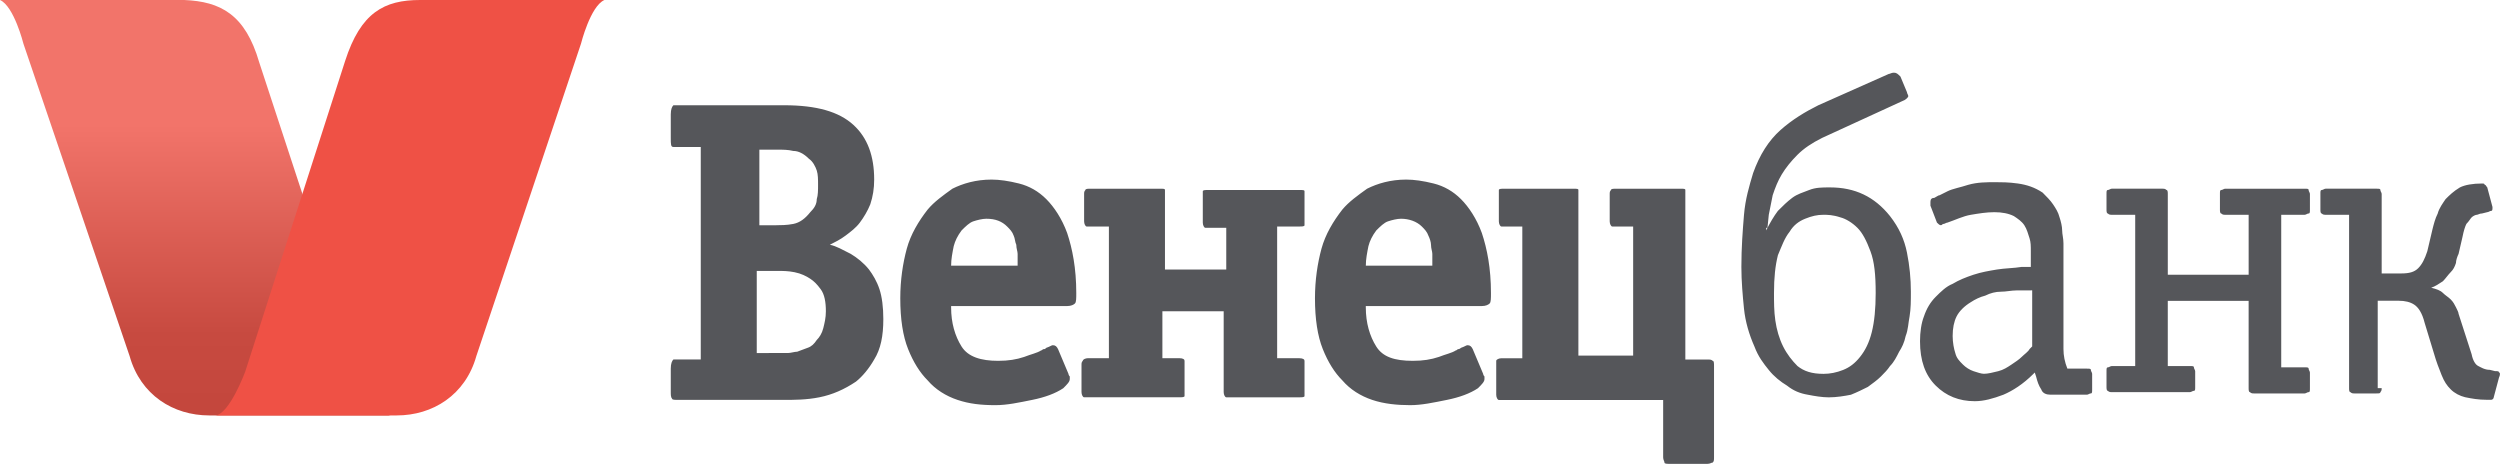
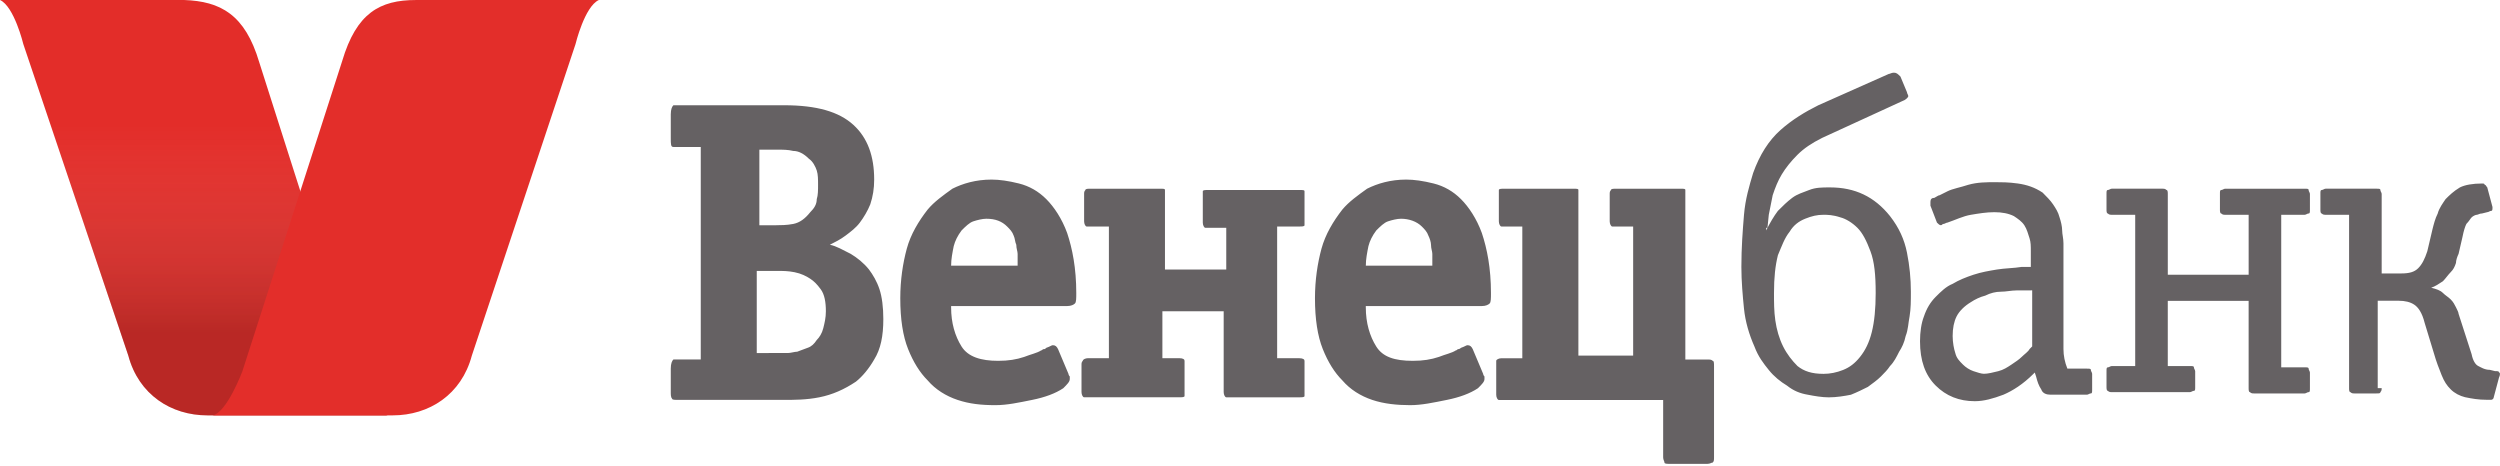
<svg xmlns="http://www.w3.org/2000/svg" viewBox="0 0 161 30">
-   <path fill="#55565A" d="M50.502 6.778c2.099 0 3.527.419 4.451 1.259.923.84 1.344 2.016 1.344 3.527 0 .587-.084 1.091-.251 1.595-.168.419-.419.84-.672 1.176-.251.336-.587.587-.923.84-.336.251-.672.419-1.008.587.419.083.84.336 1.344.587.419.252.84.587 1.176 1.008.251.336.504.755.672 1.259.168.504.251 1.176.251 1.931 0 1.091-.168 1.931-.587 2.603-.336.587-.755 1.091-1.176 1.427-.755.504-1.512.84-2.352 1.008-.84.168-1.595.168-2.352.168h-6.719c-.252 0-.419 0-.419-.084-.083-.084-.083-.252-.083-.419v-1.512c0-.336.083-.504.168-.587h1.763V9.465h-1.763c-.168 0-.168-.168-.168-.587V7.366c0-.336.083-.504.168-.587H50.502v-.001Zm-.504 7.726c.252 0 .672 0 1.091-.083.419-.084.755-.336 1.091-.755.251-.251.419-.504.419-.84.084-.252.084-.587.084-.923s0-.672-.084-.923c-.084-.252-.252-.587-.504-.755-.336-.336-.672-.504-1.008-.504-.336-.083-.672-.083-1.008-.083h-1.176v4.871h1.093v-.003Zm.168 8.23h.587c.168 0 .419-.084.587-.084.251-.083.419-.168.672-.251.252-.084.419-.251.587-.504.168-.168.336-.419.419-.755.084-.336.168-.672.168-1.091 0-.587-.084-1.091-.336-1.427-.251-.336-.419-.504-.672-.672-.252-.168-.587-.336-1.008-.419-.419-.084-.755-.084-1.091-.084h-1.344v5.29c.002-.003 1.429-.003 1.429-.003Zm11.086-2.939c0 1.008.251 1.848.672 2.519.42.672 1.259.923 2.352.923.672 0 1.176-.084 1.68-.251.419-.168.84-.252 1.091-.419.084 0 .084-.084.168-.084.084 0 .083 0 .168-.084.252-.084.336-.168.419-.168.168 0 .252.084.336.252l.672 1.595s0 .084.084.168v.168c0 .168-.168.336-.419.587-.504.336-1.176.587-2.016.755-.84.168-1.595.336-2.352.336-.923 0-1.68-.084-2.435-.336-.755-.252-1.427-.672-1.931-1.259-.504-.504-.923-1.176-1.259-2.016-.336-.84-.504-1.931-.504-3.275 0-1.176.168-2.267.419-3.191.251-.923.755-1.763 1.344-2.519.419-.504 1.008-.923 1.595-1.344.672-.336 1.512-.587 2.519-.587.504 0 1.091.083 1.763.251.672.168 1.259.504 1.763 1.008.504.504 1.008 1.259 1.344 2.183.336 1.008.587 2.267.587 3.863 0 .336 0 .587-.084.672-.084.084-.251.168-.504.168H61.252v.083Zm4.283-2.604v-.839c0-.168-.085-.336-.085-.587-.084-.168-.084-.419-.168-.587-.083-.251-.251-.419-.419-.587-.336-.336-.755-.504-1.344-.504-.251 0-.587.084-.84.168-.252.084-.504.336-.755.587-.252.336-.419.672-.504 1.008-.084.419-.168.84-.168 1.259h4.283v.083Zm6.047-2.603H69.985c-.084 0-.168-.168-.168-.336v-1.763c0-.084 0-.168.084-.252 0-.084.168-.084.336-.084h4.451c.251 0 .336 0 .336.084v5.122h3.947v-2.687h-1.343c-.084 0-.168-.168-.168-.336v-2.016c0-.084.168-.084.336-.084h5.879c.252 0 .336 0 .336.084v2.183c0 .084-.168.084-.336.084h-1.427v8.482h1.427c.252 0 .336.084.336.168V25.503c0 .084-.168.084-.336.084h-4.702c-.084 0-.168-.168-.168-.336V20.044h-3.947v3.023h1.091c.252 0 .336.084.336.168v2.266c0 .084-.168.084-.336.084H69.817c-.084 0-.168-.168-.168-.336v-1.763c0-.083 0-.168.084-.251 0-.084.168-.168.336-.168h1.344v-8.482h.169v.004Zm16.376 5.207c0 1.008.252 1.848.672 2.519.419.672 1.176.923 2.352.923.672 0 1.176-.084 1.68-.251.419-.168.84-.252 1.091-.419.084 0 .084-.084.168-.084 0 0 .084 0 .168-.084.253-.084.336-.168.419-.168.168 0 .252.084.336.252l.672 1.595s0 .084.084.168v.168c0 .168-.168.336-.419.587-.504.336-1.176.587-2.016.755-.84.168-1.595.336-2.352.336-.84 0-1.68-.084-2.435-.336-.755-.253-1.427-.672-1.931-1.259-.504-.504-.923-1.176-1.259-2.016-.336-.84-.504-1.931-.504-3.275 0-1.176.168-2.267.419-3.191.253-.923.755-1.763 1.344-2.519.419-.504 1.008-.923 1.595-1.344.672-.336 1.512-.587 2.519-.587.504 0 1.091.083 1.763.251.672.168 1.259.504 1.763 1.008.504.504 1.008 1.259 1.344 2.183.336 1.008.587 2.267.587 3.863 0 .336 0 .587-.083.672-.084.084-.252.168-.504.168h-7.474v.083h.001Zm4.284-2.604v-.839c0-.168-.085-.336-.085-.587 0-.168-.083-.419-.168-.587-.084-.251-.252-.419-.419-.587-.336-.336-.84-.504-1.344-.504-.252 0-.587.084-.84.168-.251.084-.504.336-.755.587-.252.336-.419.672-.504 1.008-.084.419-.168.84-.168 1.259h4.283v.083Zm6.047-2.603h-1.595c-.084 0-.168-.168-.168-.336V12.238c0-.084.168-.084.336-.084h4.45c.252 0 .336 0 .336.084v10.664h3.527v-8.314h-1.342c-.084 0-.168-.168-.168-.336v-1.763c0-.084 0-.168.084-.252 0-.084.168-.084.336-.084h4.115c.251 0 .336 0 .336.084v10.917h1.427c.168 0 .251 0 .336.084.084 0 .084.168.084.336v5.879c0 .168 0 .252-.084.336-.085 0-.168.083-.336.083h-2.435c-.168 0-.336 0-.336-.083 0-.084-.085-.168-.085-.336v-3.695H96.525c-.083 0-.168-.168-.168-.336v-2.183c0-.084.168-.168.336-.168h1.344v-8.482h.252v-.001Zm15.452.252c.251-.504.503-.923.755-1.259.336-.336.587-.587.923-.84.336-.251.672-.336 1.091-.504.42-.168.84-.168 1.344-.168 1.595 0 2.856.587 3.863 1.848.588.755.924 1.512 1.092 2.352.168.84.251 1.68.251 2.519 0 .587 0 1.091-.084 1.595-.085.419-.085.84-.252 1.259-.084.419-.252.755-.419 1.008-.168.336-.336.672-.588.923-.168.252-.336.419-.587.672-.252.251-.504.419-.84.672-.336.168-.672.336-1.091.504-.42.083-.923.168-1.427.168-.42 0-.924-.084-1.344-.168-.504-.084-.923-.252-1.344-.587-.419-.252-.84-.587-1.175-1.008-.336-.419-.672-.84-.924-1.512-.336-.755-.587-1.595-.672-2.435-.084-.84-.168-1.763-.168-2.687 0-1.259.085-2.352.168-3.359.085-1.008.336-1.848.588-2.688.419-1.176 1.008-2.099 1.763-2.771.755-.672 1.595-1.176 2.435-1.595l4.535-2.016c.084 0 .168-.083.336-.083s.251.083.419.251l.42 1.008c0 .083.084.168.084.251s-.168.251-.419.336l-5.123 2.352c-.672.336-1.175.672-1.595 1.091-.419.419-.755.84-1.008 1.259-.252.419-.419.84-.587 1.344-.085.419-.168.84-.251 1.259l-.085.84h-.083v.169h-.001Zm3.695-1.008c-.42 0-.756.084-1.176.251-.419.168-.755.419-1.008.84-.336.419-.504.923-.755 1.512-.168.672-.252 1.427-.252 2.435 0 .587 0 1.176.085 1.763.084.587.251 1.176.504 1.68.251.504.587.923.923 1.259.42.336.923.504 1.68.504.419 0 .84-.084 1.259-.251.419-.168.755-.419 1.091-.84.336-.419.588-.923.756-1.595.168-.672.251-1.512.251-2.519 0-1.176-.084-2.016-.336-2.687-.252-.672-.504-1.176-.84-1.512-.336-.336-.755-.587-1.091-.672-.503-.167-.839-.167-1.091-.167Zm7.979-1.512c.336-.168.839-.252 1.343-.419.588-.168 1.176-.168 1.763-.168.336 0 .84 0 1.428.084.587.084 1.091.251 1.595.587.252.251.504.504.672.755.168.252.336.504.419.84.085.252.168.587.168.84 0 .251.084.504.084.84v6.802c0 .42.084.84.252 1.259h1.259c.168 0 .253 0 .253.084s.083.168.083.251v1.008c0 .168 0 .252-.083.252-.085 0-.168.083-.253.083h-2.351c-.253 0-.504-.083-.588-.336-.168-.251-.252-.504-.336-.84l-.084-.252-.084.084c-.671.672-1.343 1.091-1.931 1.344-.672.252-1.259.419-1.847.419-1.008 0-1.848-.336-2.52-1.008-.672-.672-1.008-1.595-1.008-2.855 0-.587.085-1.176.252-1.595.168-.504.419-.923.755-1.259.336-.336.672-.672 1.092-.84.419-.251.839-.419 1.343-.587.504-.168 1.008-.252 1.512-.336.504-.084 1.091-.084 1.595-.168h.587v-1.005c0-.336 0-.587-.083-.84-.084-.252-.168-.587-.336-.84-.168-.251-.419-.419-.672-.587-.336-.168-.755-.252-1.259-.252-.504 0-1.008.084-1.512.168-.504.084-1.008.336-1.511.504-.085 0-.168.084-.252.084-.083 0-.084.083-.168.083s-.168-.083-.252-.168l-.42-1.091v-.251c0-.168.085-.252.252-.252.168-.084.251-.168.336-.168l.507-.253Zm5.374 6.383H129.865c-.336 0-.672.083-1.008.083-.336 0-.671.084-1.007.252-.336.084-.672.251-.924.419-.419.251-.755.587-.923.923-.168.336-.252.755-.252 1.259 0 .419.084.84.168 1.091.084.336.251.504.503.755.168.168.42.336.672.419.252.083.504.168.672.168.252 0 .587-.084.923-.168.336-.084.588-.252.84-.419.253-.168.504-.336.672-.504.168-.168.42-.336.504-.504l.168-.168v-3.611h-.085v.003Zm8.734 4.871h1.511c.168 0 .253 0 .253.084s.083.168.083.252v1.008c0 .168 0 .251-.083.251-.085 0-.168.084-.253.084h-5.039c-.083 0-.168 0-.251-.084-.085 0-.085-.168-.085-.251v-1.008c0-.168 0-.252.085-.252.083 0 .168-.084.251-.084h1.512v-9.742h-1.512c-.083 0-.168 0-.251-.084-.085 0-.085-.168-.085-.252v-1.008c0-.168 0-.252.085-.252.083 0 .168-.084.251-.084h3.275c.084 0 .168 0 .252.084.084 0 .084.168.084.252v5.207h5.207v-3.863H143.3c-.083 0-.168 0-.252-.084-.084 0-.084-.168-.084-.251v-1.008c0-.168 0-.252.084-.252s.168-.084.252-.084h5.123c.168 0 .252 0 .252.084s.084.168.084.252v1.008c0 .168 0 .251-.084.251s-.168.084-.252.084h-1.512v9.825h1.512c.168 0 .252 0 .252.084s.084.168.084.252v1.008c0 .168 0 .252-.084.252s-.168.084-.252.084h-3.275c-.084 0-.168 0-.252-.084-.084 0-.084-.168-.084-.252v-5.626h-5.207v4.199h-.083Zm13.857 1.427c0 .084 0 .168-.084.252 0 .084-.084.084-.252.084h-1.427c-.083 0-.168 0-.251-.084-.085 0-.085-.168-.085-.252V13.832h-1.511c-.084 0-.168 0-.252-.084-.084 0-.084-.168-.084-.252v-1.008c0-.168 0-.252.084-.252s.168-.084.252-.084h3.274c.168 0 .252 0 .252.084s.084.168.084.252v5.122h1.26c.503 0 .839-.084 1.091-.336.252-.252.419-.587.587-1.091l.336-1.427c.085-.336.168-.672.336-1.008.084-.336.336-.672.504-.923.251-.251.504-.504.923-.755.336-.168.84-.252 1.427-.252.084 0 .168 0 .168.084.085 0 .085.084.168.168l.336 1.259c0 .168 0 .251-.084.251s-.168.084-.253.084l-.336.084c-.168 0-.251.084-.336.084-.084 0-.252.084-.335.168-.085.084-.168.252-.336.419-.084.168-.168.419-.252.84l-.252 1.091c-.084.168-.168.419-.168.587-.084.252-.168.419-.336.587-.168.168-.336.419-.504.587-.253.168-.504.336-.755.419.336.084.587.168.755.336.168.168.336.252.504.419.168.168.251.336.336.504.084.168.168.336.168.419l.84 2.603c.083.419.251.672.419.755.168.084.419.252.755.252l.336.083c.168 0 .252 0 .252.084.084 0 .084.168 0 .336l-.336 1.259c0 .084-.084.168-.168.168h-.253c-.587 0-1.007-.083-1.427-.168-.336-.084-.672-.252-.923-.504-.253-.252-.42-.504-.588-.923-.168-.419-.335-.84-.503-1.427l-.588-1.931c-.168-.672-.419-1.008-.672-1.176-.252-.168-.587-.251-1.007-.251h-1.344v5.626h.255v.005Z" />
-   <path fill="url(#a)" d="M23.233 23.938s1.006 2.716 1.911 2.816H13.477c-2.313 0-4.425-1.308-5.129-3.822L1.509 2.816S.905.402 0 0h11.868c2.313.101 3.922.905 4.828 4.023l6.538 19.914Z" />
-   <path fill="#EF5145" d="M15.791 23.938s-1.006 2.716-1.911 2.816h11.667c2.313 0 4.425-1.308 5.129-3.822l6.739-20.116S38.018.402 38.923 0H27.055c-2.313 0-3.822.805-4.828 3.923l-6.437 20.015Z" />
-   <linearGradient id="a" x1="12.572" y1="-2.384" x2="12.572" y2="29.119" gradientUnits="userSpaceOnUse">
-     <stop stop-color="#F2746A" />
-     <stop offset=".33" stop-color="#F2746A" />
-     <stop offset=".76" stop-color="#C74A40" />
-     <stop offset="1" stop-color="#C2453B" />
+   <path fill="#656163" d="M50.502 6.778c2.099 0 3.527.419 4.451 1.259.923.84 1.344 2.016 1.344 3.527 0 .587-.084 1.091-.251 1.595-.168.419-.419.84-.672 1.176-.251.336-.587.587-.923.84-.336.251-.672.419-1.008.587.419.083.84.336 1.344.587.419.252.84.587 1.176 1.008.251.336.504.755.672 1.259.168.504.251 1.176.251 1.931 0 1.091-.168 1.931-.587 2.603-.336.587-.755 1.091-1.176 1.427-.755.504-1.512.84-2.352 1.008-.84.168-1.595.168-2.352.168h-6.719c-.252 0-.419 0-.419-.084-.083-.084-.083-.252-.083-.419v-1.512c0-.336.083-.504.168-.587h1.763V9.465h-1.763c-.168 0-.168-.168-.168-.587V7.366c0-.336.083-.504.168-.587H50.502v-.001Zm-.504 7.726c.252 0 .672 0 1.091-.083.419-.084.755-.336 1.091-.755.251-.251.419-.504.419-.84.084-.252.084-.587.084-.923s0-.672-.084-.923c-.084-.252-.252-.587-.504-.755-.336-.336-.672-.504-1.008-.504-.336-.083-.672-.083-1.008-.083h-1.176v4.871h1.093v-.003Zm.168 8.23h.587c.168 0 .419-.084.587-.084.251-.083.419-.168.672-.251.252-.084.419-.251.587-.504.168-.168.336-.419.419-.755.084-.336.168-.672.168-1.091 0-.587-.084-1.091-.336-1.427-.251-.336-.419-.504-.672-.672-.252-.168-.587-.336-1.008-.419-.419-.084-.755-.084-1.091-.084h-1.344v5.29c.002-.003 1.429-.003 1.429-.003Zm11.086-2.939c0 1.008.251 1.848.672 2.519.42.672 1.259.923 2.352.923.672 0 1.176-.084 1.68-.251.419-.168.84-.252 1.091-.419.084 0 .084-.084.168-.084.084 0 .083 0 .168-.084.252-.084.336-.168.419-.168.168 0 .252.084.336.252l.672 1.595s0 .084.084.168v.168c0 .168-.168.336-.419.587-.504.336-1.176.587-2.016.755-.84.168-1.595.336-2.352.336-.923 0-1.68-.084-2.435-.336-.755-.252-1.427-.672-1.931-1.259-.504-.504-.923-1.176-1.259-2.016-.336-.84-.504-1.931-.504-3.275 0-1.176.168-2.267.419-3.191.251-.923.755-1.763 1.344-2.519.419-.504 1.008-.923 1.595-1.344.672-.336 1.512-.587 2.519-.587.504 0 1.091.083 1.763.251.672.168 1.259.504 1.763 1.008.504.504 1.008 1.259 1.344 2.183.336 1.008.587 2.267.587 3.863 0 .336 0 .587-.084.672-.084.084-.251.168-.504.168H61.252v.083Zm4.283-2.604v-.839c0-.168-.085-.336-.085-.587-.084-.168-.084-.419-.168-.587-.083-.251-.251-.419-.419-.587-.336-.336-.755-.504-1.344-.504-.251 0-.587.084-.84.168-.252.084-.504.336-.755.587-.252.336-.419.672-.504 1.008-.084.419-.168.84-.168 1.259h4.283v.083Zm6.047-2.603H69.985c-.084 0-.168-.168-.168-.336v-1.763c0-.084 0-.168.084-.252 0-.084.168-.084.336-.084h4.451c.251 0 .336 0 .336.084v5.122h3.947v-2.687h-1.343c-.084 0-.168-.168-.168-.336v-2.016c0-.084.168-.084.336-.084h5.879c.252 0 .336 0 .336.084v2.183c0 .084-.168.084-.336.084h-1.427v8.482h1.427c.252 0 .336.084.336.168V25.503c0 .084-.168.084-.336.084h-4.702c-.084 0-.168-.168-.168-.336V20.044h-3.947v3.023h1.091c.252 0 .336.084.336.168v2.266c0 .084-.168.084-.336.084H69.817c-.084 0-.168-.168-.168-.336v-1.763c0-.083 0-.168.084-.251 0-.084.168-.168.336-.168h1.344v-8.482h.169v.004Zm16.376 5.207c0 1.008.252 1.848.672 2.519.419.672 1.176.923 2.352.923.672 0 1.176-.084 1.68-.251.419-.168.84-.252 1.091-.419.084 0 .084-.084.168-.084 0 0 .084 0 .168-.084.253-.084.336-.168.419-.168.168 0 .252.084.336.252l.672 1.595s0 .084.084.168v.168c0 .168-.168.336-.419.587-.504.336-1.176.587-2.016.755-.84.168-1.595.336-2.352.336-.84 0-1.68-.084-2.435-.336-.755-.253-1.427-.672-1.931-1.259-.504-.504-.923-1.176-1.259-2.016-.336-.84-.504-1.931-.504-3.275 0-1.176.168-2.267.419-3.191.253-.923.755-1.763 1.344-2.519.419-.504 1.008-.923 1.595-1.344.672-.336 1.512-.587 2.519-.587.504 0 1.091.083 1.763.251.672.168 1.259.504 1.763 1.008.504.504 1.008 1.259 1.344 2.183.336 1.008.587 2.267.587 3.863 0 .336 0 .587-.083.672-.084.084-.252.168-.504.168h-7.474v.083h.001Zm4.284-2.604v-.839c0-.168-.085-.336-.085-.587 0-.168-.083-.419-.168-.587-.084-.251-.252-.419-.419-.587-.336-.336-.84-.504-1.344-.504-.252 0-.587.084-.84.168-.251.084-.504.336-.755.587-.252.336-.419.672-.504 1.008-.084.419-.168.84-.168 1.259h4.283v.083Zm6.047-2.603h-1.595c-.084 0-.168-.168-.168-.336V12.238c0-.084.168-.084.336-.084h4.45c.252 0 .336 0 .336.084v10.664h3.527v-8.314h-1.342c-.084 0-.168-.168-.168-.336v-1.763c0-.084 0-.168.084-.252 0-.084.168-.084.336-.084h4.115c.251 0 .336 0 .336.084v10.917h1.427c.168 0 .251 0 .336.084.084 0 .084.168.084.336v5.879c0 .168 0 .252-.084.336-.085 0-.168.083-.336.083h-2.435c-.168 0-.336 0-.336-.083 0-.084-.085-.168-.085-.336v-3.695H96.525c-.083 0-.168-.168-.168-.336v-2.183c0-.084.168-.168.336-.168h1.344v-8.482h.252v-.001Zm15.452.252c.251-.504.503-.923.755-1.259.336-.336.587-.587.923-.84.336-.251.672-.336 1.091-.504.42-.168.84-.168 1.344-.168 1.595 0 2.856.587 3.863 1.848.588.755.924 1.512 1.092 2.352.168.84.251 1.68.251 2.519 0 .587 0 1.091-.084 1.595-.085.419-.085.84-.252 1.259-.084.419-.252.755-.419 1.008-.168.336-.336.672-.588.923-.168.252-.336.419-.587.672-.252.251-.504.419-.84.672-.336.168-.672.336-1.091.504-.42.083-.923.168-1.427.168-.42 0-.924-.084-1.344-.168-.504-.084-.923-.252-1.344-.587-.419-.252-.84-.587-1.175-1.008-.336-.419-.672-.84-.924-1.512-.336-.755-.587-1.595-.672-2.435-.084-.84-.168-1.763-.168-2.687 0-1.259.085-2.352.168-3.359.085-1.008.336-1.848.588-2.688.419-1.176 1.008-2.099 1.763-2.771.755-.672 1.595-1.176 2.435-1.595l4.535-2.016c.084 0 .168-.083.336-.083s.251.083.419.251l.42 1.008c0 .083.084.168.084.251s-.168.251-.419.336l-5.123 2.352c-.672.336-1.175.672-1.595 1.091-.419.419-.755.84-1.008 1.259-.252.419-.419.84-.587 1.344-.085.419-.168.84-.251 1.259l-.085.84h-.083v.169h-.001Zm3.695-1.008c-.42 0-.756.084-1.176.251-.419.168-.755.419-1.008.84-.336.419-.504.923-.755 1.512-.168.672-.252 1.427-.252 2.435 0 .587 0 1.176.085 1.763.084.587.251 1.176.504 1.68.251.504.587.923.923 1.259.42.336.923.504 1.68.504.419 0 .84-.084 1.259-.251.419-.168.755-.419 1.091-.84.336-.419.588-.923.756-1.595.168-.672.251-1.512.251-2.519 0-1.176-.084-2.016-.336-2.687-.252-.672-.504-1.176-.84-1.512-.336-.336-.755-.587-1.091-.672-.503-.167-.839-.167-1.091-.167Zm7.979-1.512c.336-.168.839-.252 1.343-.419.588-.168 1.176-.168 1.763-.168.336 0 .84 0 1.428.084.587.084 1.091.251 1.595.587.252.251.504.504.672.755.168.252.336.504.419.84.085.252.168.587.168.84 0 .251.084.504.084.84v6.802c0 .42.084.84.252 1.259h1.259c.168 0 .253 0 .253.084s.083.168.083.251v1.008c0 .168 0 .252-.083.252-.085 0-.168.083-.253.083h-2.351c-.253 0-.504-.083-.588-.336-.168-.251-.252-.504-.336-.84l-.084-.252-.084.084c-.671.672-1.343 1.091-1.931 1.344-.672.252-1.259.419-1.847.419-1.008 0-1.848-.336-2.52-1.008-.672-.672-1.008-1.595-1.008-2.855 0-.587.085-1.176.252-1.595.168-.504.419-.923.755-1.259.336-.336.672-.672 1.092-.84.419-.251.839-.419 1.343-.587.504-.168 1.008-.252 1.512-.336.504-.084 1.091-.084 1.595-.168h.587v-1.005c0-.336 0-.587-.083-.84-.084-.252-.168-.587-.336-.84-.168-.251-.419-.419-.672-.587-.336-.168-.755-.252-1.259-.252-.504 0-1.008.084-1.512.168-.504.084-1.008.336-1.511.504-.085 0-.168.084-.252.084-.083 0-.084.083-.168.083s-.168-.083-.252-.168l-.42-1.091v-.251c0-.168.085-.252.252-.252.168-.084.251-.168.336-.168l.507-.253Zm5.374 6.383H129.865c-.336 0-.672.083-1.008.083-.336 0-.671.084-1.007.252-.336.084-.672.251-.924.419-.419.251-.755.587-.923.923-.168.336-.252.755-.252 1.259 0 .419.084.84.168 1.091.084.336.251.504.503.755.168.168.42.336.672.419.252.083.504.168.672.168.252 0 .587-.084.923-.168.336-.084.588-.252.84-.419.253-.168.504-.336.672-.504.168-.168.42-.336.504-.504l.168-.168v-3.611h-.085v.003Zm8.734 4.871h1.511c.168 0 .253 0 .253.084s.083.168.083.252v1.008c0 .168 0 .251-.083.251-.085 0-.168.084-.253.084h-5.039c-.083 0-.168 0-.251-.084-.085 0-.085-.168-.085-.251v-1.008c0-.168 0-.252.085-.252.083 0 .168-.084.251-.084h1.512v-9.742h-1.512c-.083 0-.168 0-.251-.084-.085 0-.085-.168-.085-.252v-1.008c0-.168 0-.252.085-.252.083 0 .168-.084.251-.084h3.275c.084 0 .168 0 .252.084.084 0 .084.168.084.252v5.207h5.207v-3.863H143.3c-.083 0-.168 0-.252-.084-.084 0-.084-.168-.084-.251v-1.008c0-.168 0-.252.084-.252s.168-.084.252-.084h5.123c.168 0 .252 0 .252.084s.084.168.084.252v1.008c0 .168 0 .251-.084.251s-.168.084-.252.084h-1.512v9.825h1.512c.168 0 .252 0 .252.084s.084.168.084.252v1.008c0 .168 0 .252-.084.252s-.168.084-.252.084h-3.275c-.084 0-.168 0-.252-.084-.084 0-.084-.168-.084-.252v-5.626h-5.207v4.199h-.083Zm13.857 1.427c0 .084 0 .168-.084.252 0 .084-.084.084-.252.084h-1.427c-.083 0-.168 0-.251-.084-.085 0-.085-.168-.085-.252V13.832h-1.511c-.084 0-.168 0-.252-.084-.084 0-.084-.168-.084-.252v-1.008c0-.168 0-.252.084-.252s.168-.084.252-.084h3.274c.168 0 .252 0 .252.084s.084.168.084.252v5.122h1.26c.503 0 .839-.084 1.091-.336.252-.252.419-.587.587-1.091l.336-1.427c.085-.336.168-.672.336-1.008.084-.336.336-.672.504-.923.251-.251.504-.504.923-.755.336-.168.84-.252 1.427-.252.084 0 .168 0 .168.084.085 0 .085.084.168.168l.336 1.259c0 .168 0 .251-.084.251s-.168.084-.253.084l-.336.084c-.168 0-.251.084-.336.084-.084 0-.252.084-.335.168-.085.084-.168.252-.336.419-.084.168-.168.419-.252.84l-.252 1.091c-.084.168-.168.419-.168.587-.084.252-.168.419-.336.587-.168.168-.336.419-.504.587-.253.168-.504.336-.755.419.336.084.587.168.755.336.168.168.336.252.504.419.168.168.251.336.336.504.084.168.168.336.168.419l.84 2.603c.083.419.251.672.419.755.168.084.419.252.755.252l.336.083c.168 0 .252 0 .252.084.084 0 .084.168 0 .336l-.336 1.259c0 .084-.084.168-.168.168h-.253c-.587 0-1.007-.083-1.427-.168-.336-.084-.672-.252-.923-.504-.253-.252-.42-.504-.588-.923-.168-.419-.335-.84-.503-1.427l-.588-1.931c-.168-.672-.419-1.008-.672-1.176-.252-.168-.587-.251-1.007-.251h-1.344v5.626h.255v.005Z" />
+   <path fill="#E32D29" d="M23.039 23.908s1.002 2.675 1.92 2.842h-11.603c-2.337 0-4.424-1.337-5.092-3.845L1.502 2.842S.918.418 0 0h11.854c2.337.084 3.923.919 4.842 4.013l6.343 19.895Z" />
+   <path opacity=".2" fill="url(#a)" d="M23.039 23.908s1.002 2.675 1.92 2.842h-11.603c-2.337 0-4.424-1.337-5.092-3.845L1.502 2.842S.918.418 0 0h11.854c2.337.084 3.923.919 4.842 4.013l6.343 19.895Z" />
+   <linearGradient id="a" x1="12.5" y1="-2.3" x2="12.5" y2="29" gradientUnits="userSpaceOnUse">
+     <stop stop-color="#fff" stop-opacity="0" />
+     <stop offset=".33" stop-color="#fff" stop-opacity="0" />
+     <stop offset=".76" stop-color="#0E1513" />
+     <stop offset="1" stop-color="#0E1513" />
  </linearGradient>
+   <path fill="#E32E2A" d="M15.61 23.908s-1.002 2.675-1.92 2.842h11.603c2.337 0 4.424-1.337 5.092-3.845l6.678-20.062S37.647.419 38.565.001H26.795c-2.337 0-3.84.836-4.758 3.929L15.61 23.908Z" />
</svg>
